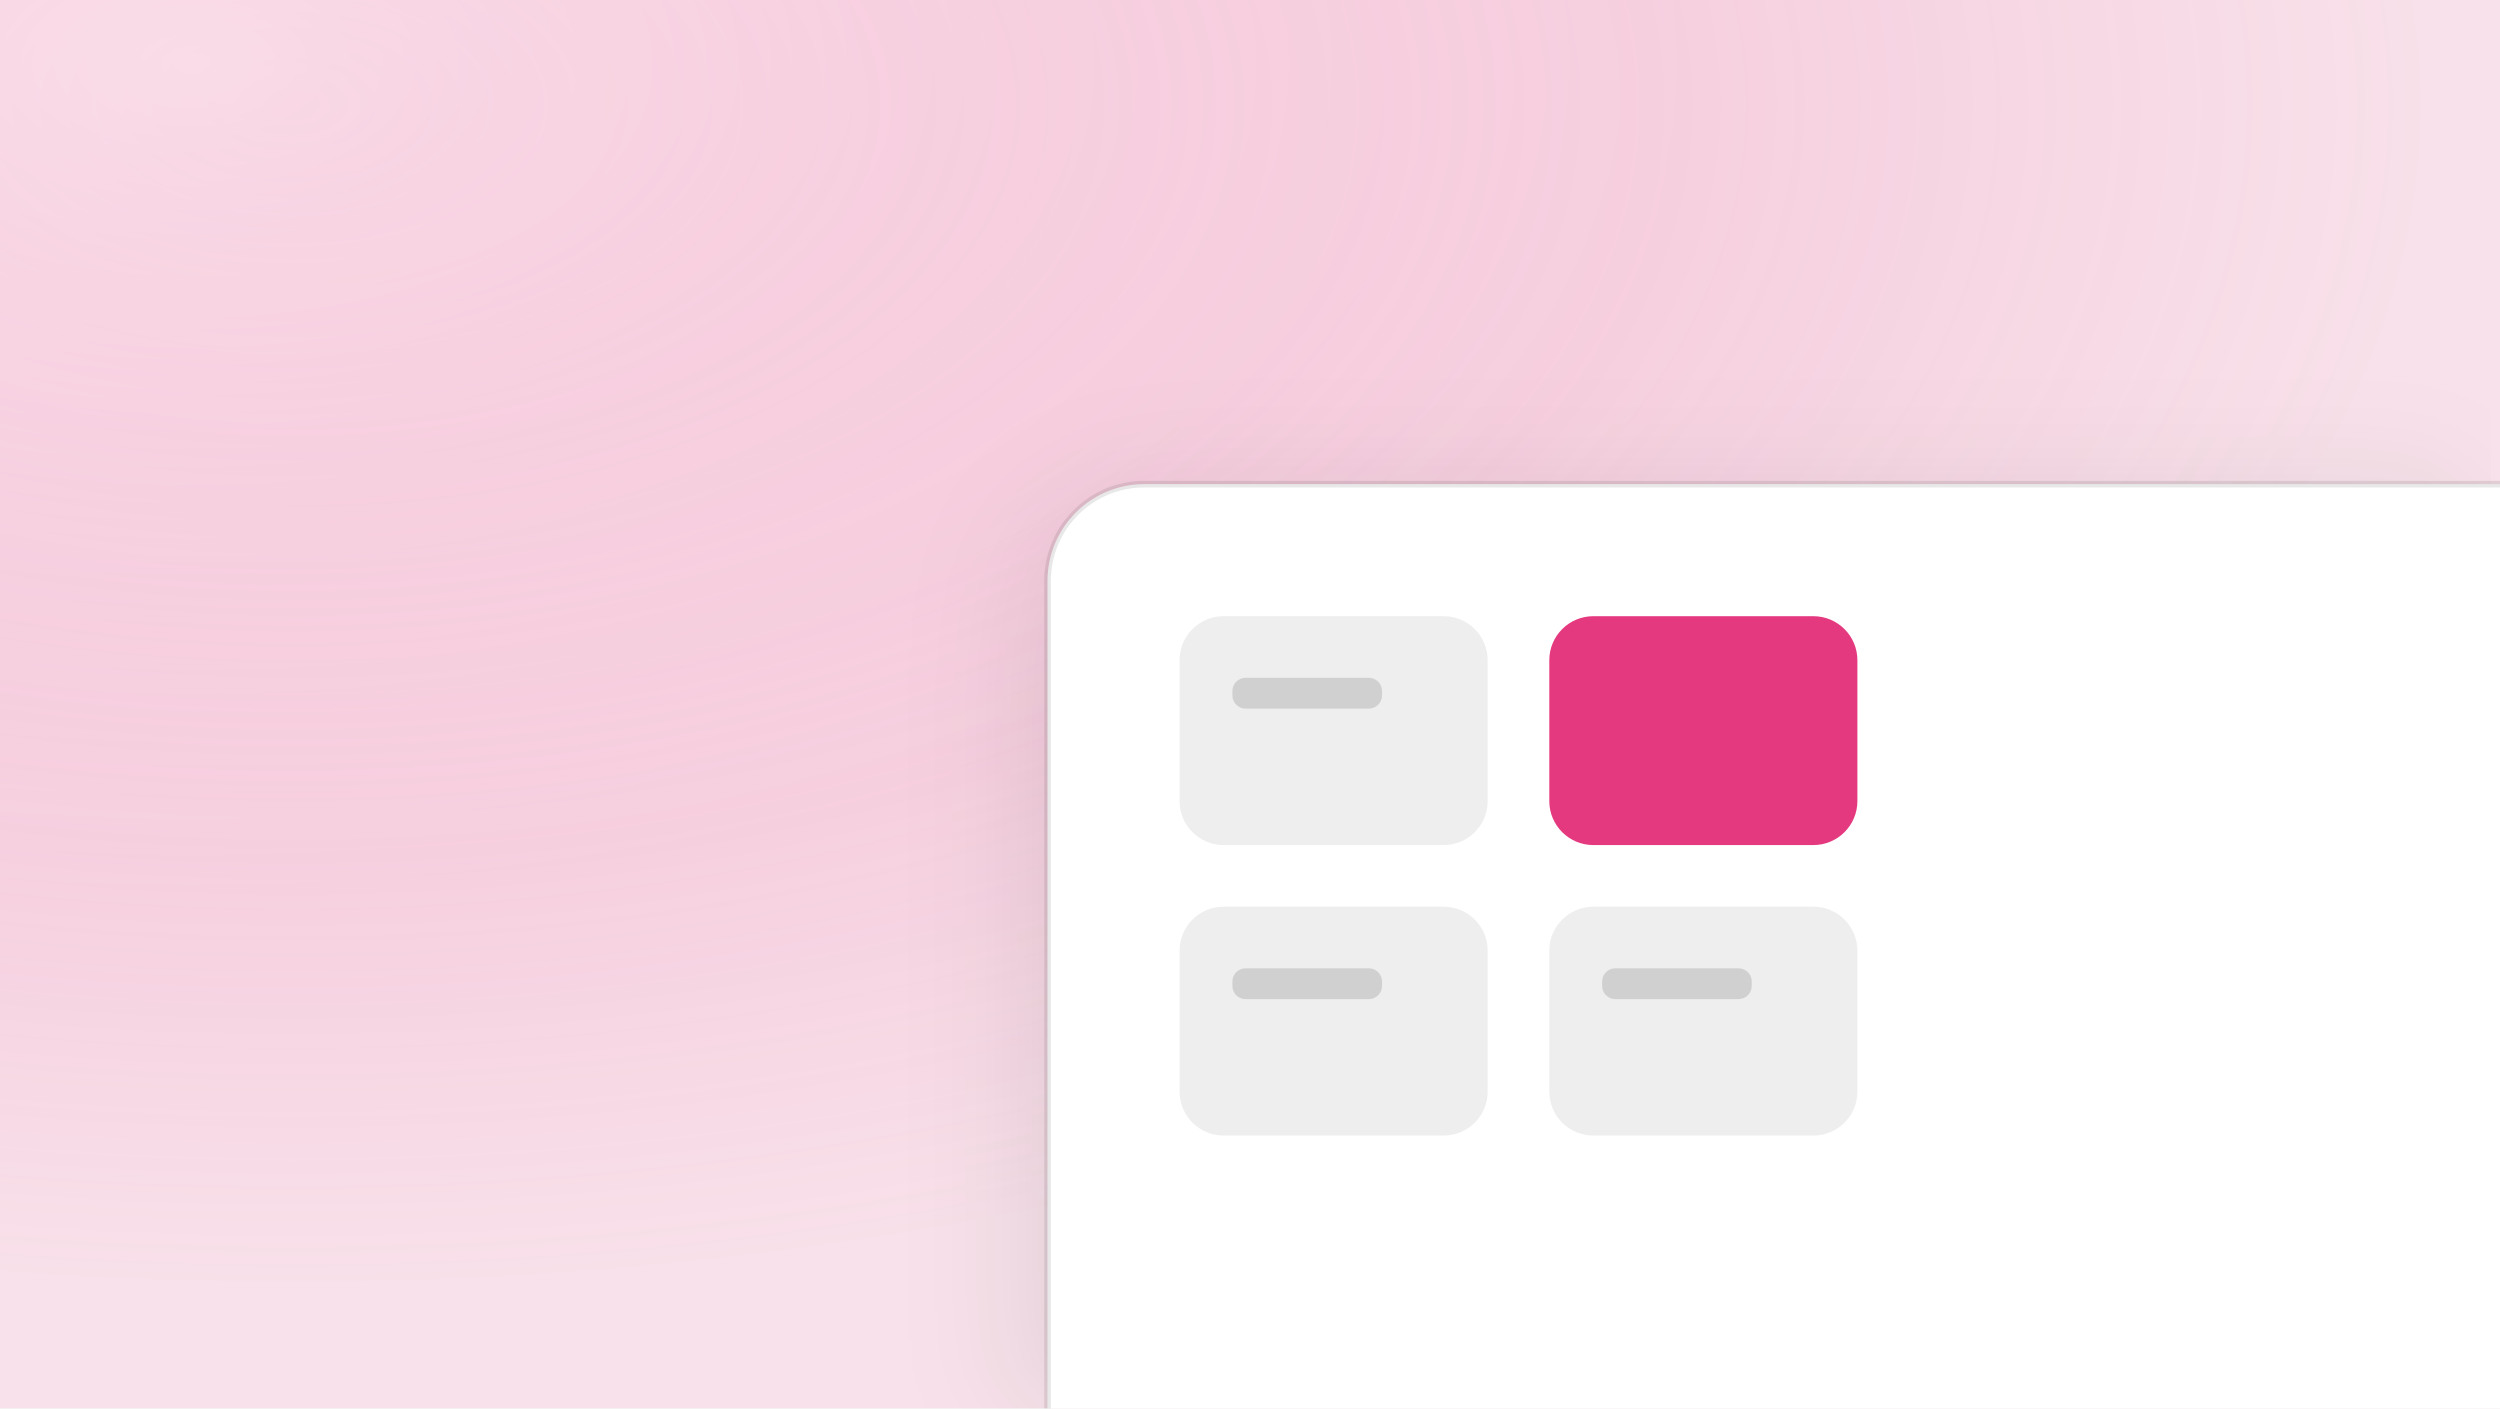
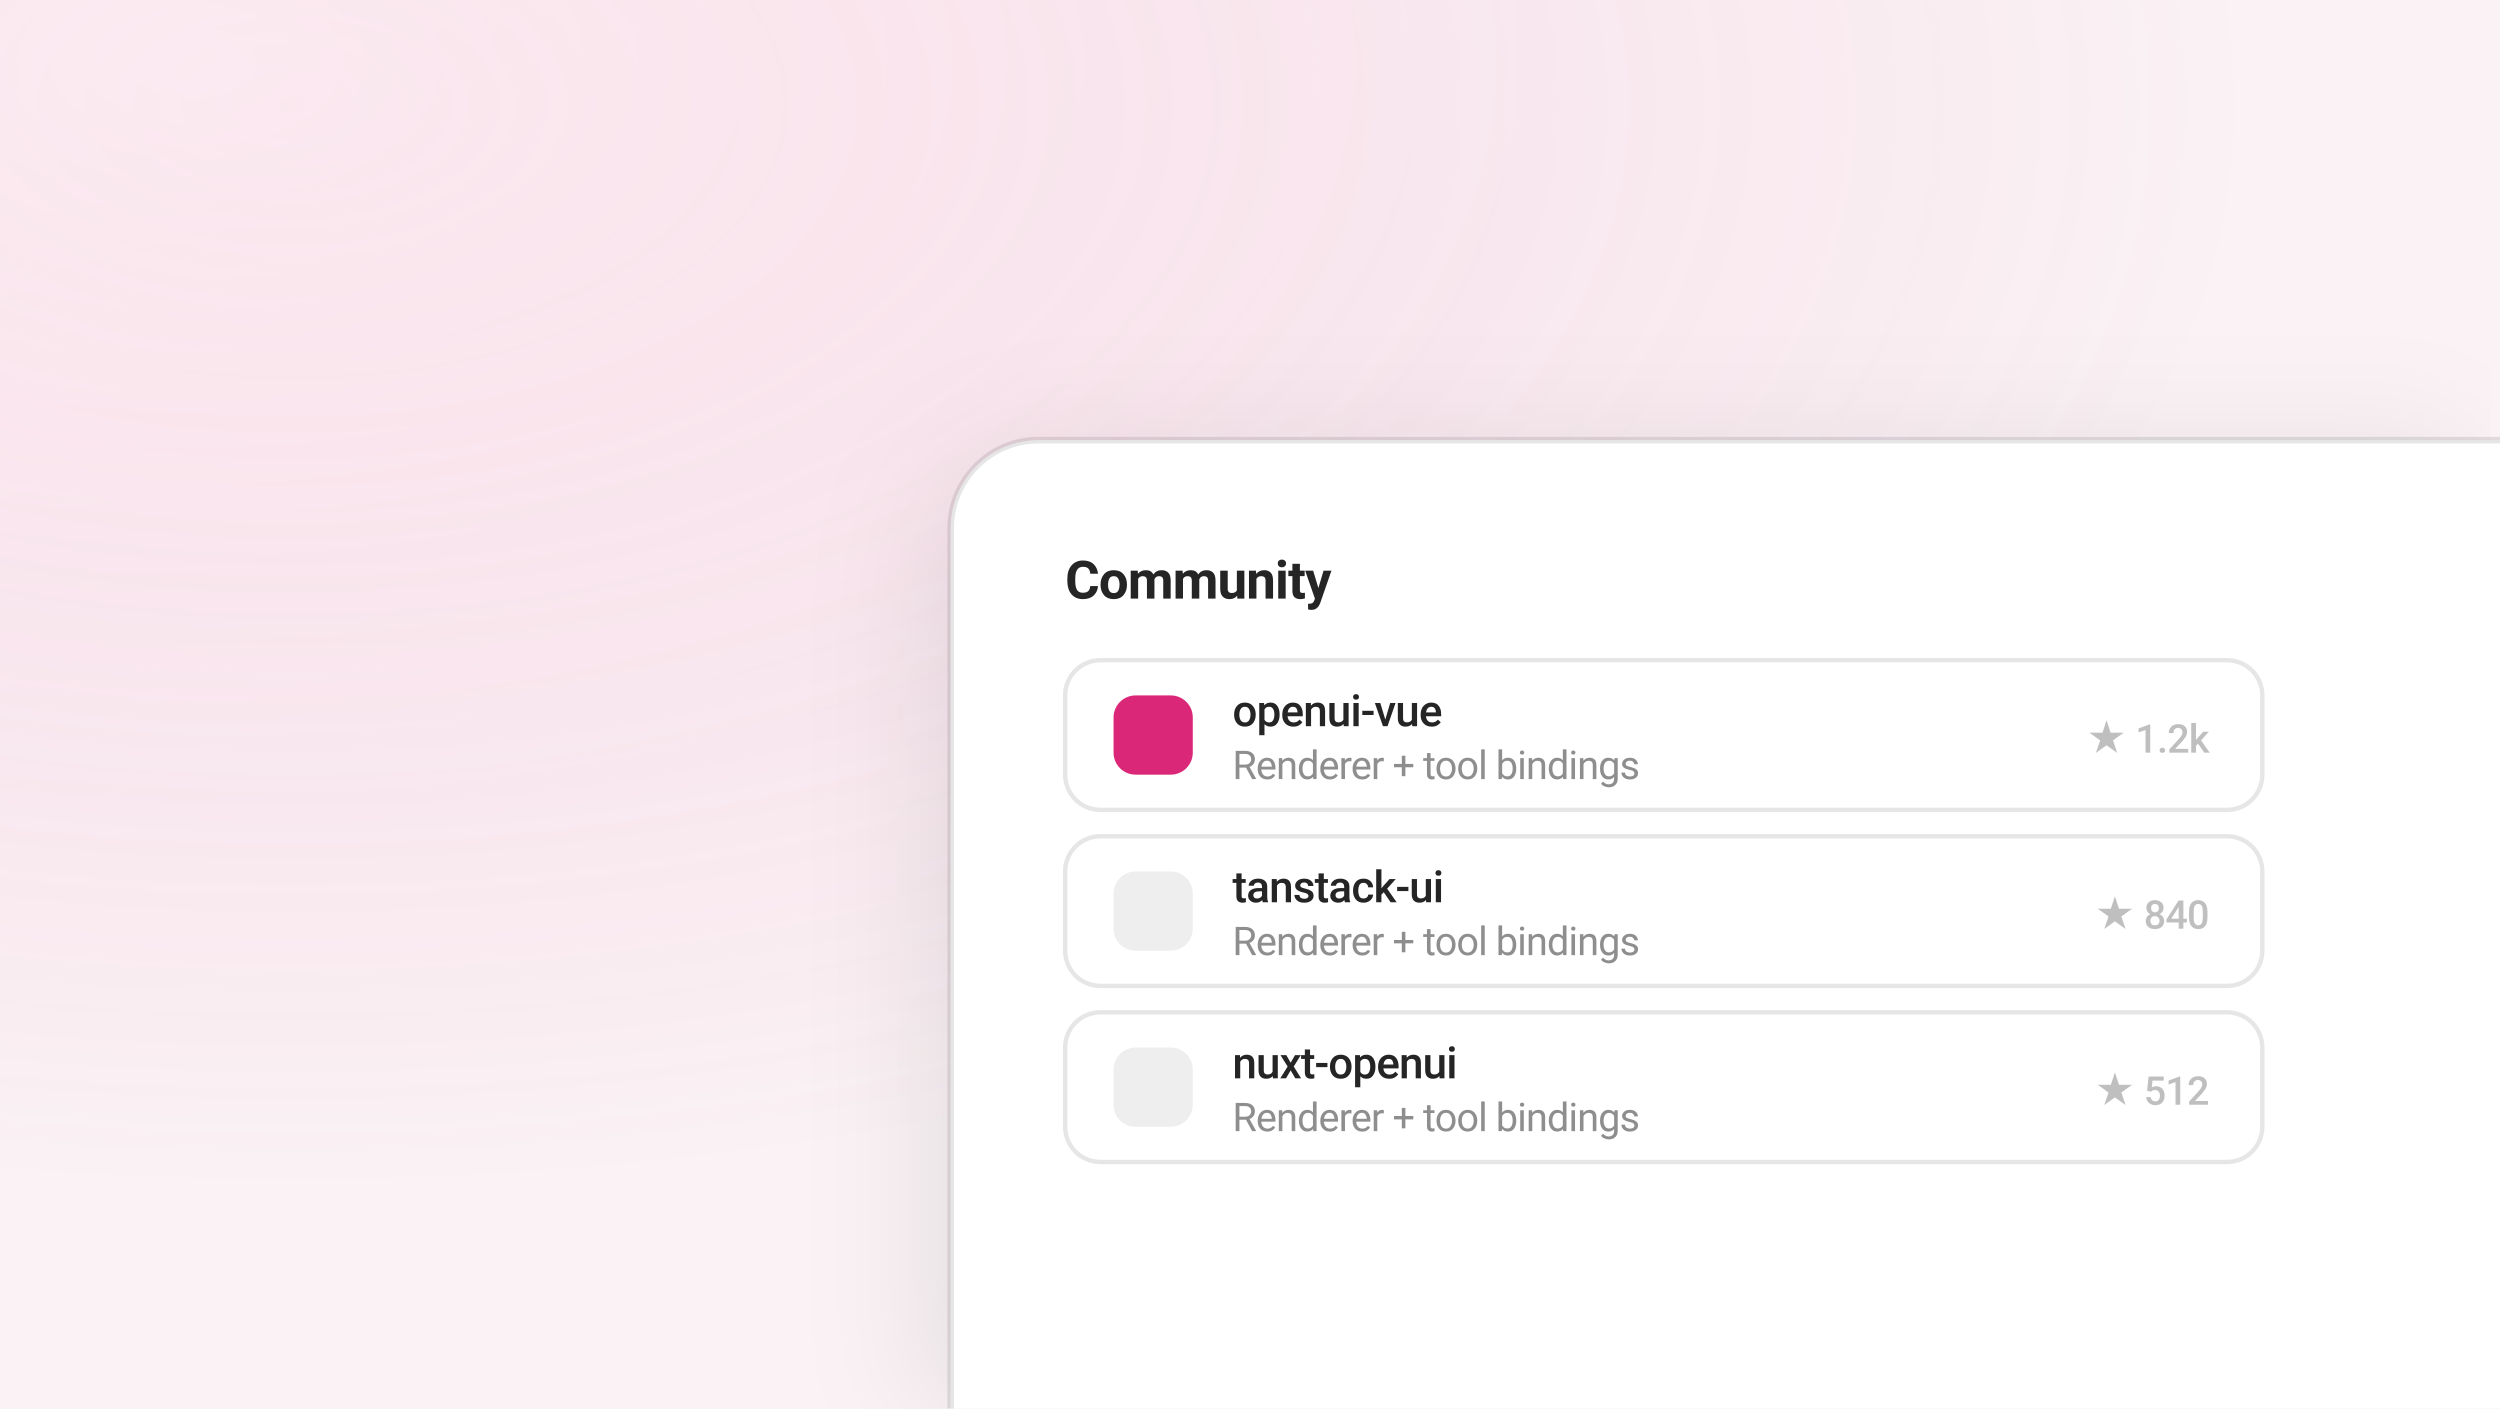
<svg xmlns="http://www.w3.org/2000/svg" width="568" height="320" viewBox="0 0 568 320">
  <defs>
-     <radialGradient id="bloom" cx="12%" cy="7%" r="85%">
-       <stop offset="0%" stop-color="#e5397f" stop-opacity="0.3" />
+     <radialGradient id="bloom" cx="12%" cy="7%" r="78%">
+       <stop offset="0%" stop-color="#e5397f" stop-opacity="0.16" />
      <stop offset="100%" stop-color="#e5397f" stop-opacity="0" />
    </radialGradient>
-     <radialGradient id="lift" cx="8%" cy="4%" r="60%">
-       <stop offset="0%" stop-color="#ffffff" stop-opacity="0.55" />
+     <radialGradient id="lift" cx="8%" cy="4%" r="55%">
+       <stop offset="0%" stop-color="#ffffff" stop-opacity="0.5" />
      <stop offset="100%" stop-color="#ffffff" stop-opacity="0" />
    </radialGradient>
    <filter id="sh" x="-40%" y="-40%" width="200%" height="200%">
      <feDropShadow dx="-2" dy="6" stdDeviation="16" flood-color="#000" flood-opacity="0.1" />
    </filter>
    <clipPath id="frame">
      <rect x="0" y="0" width="568" height="320" />
    </clipPath>
  </defs>
  <g clip-path="url(#frame)">
-     <rect width="568" height="320" fill="#fafafa" />
-     <rect width="568" height="320" fill="#e5397f" opacity="0.13" />
+     <rect width="568" height="320" fill="#fbfbfb" />
+     <rect width="568" height="320" fill="#e5397f" opacity="0.05" />
    <rect width="568" height="320" fill="url(#bloom)" />
    <rect width="568" height="320" fill="url(#lift)" />
    <g filter="url(#sh)">
-       <rect x="238" y="110" width="420" height="300" rx="22" fill="#ffffff" stroke="rgba(9,9,9,0.09)" stroke-width="1.5" />
+       <rect x="216" y="100" width="442" height="310" rx="20" fill="#ffffff" stroke="rgba(9,9,9,0.10)" stroke-width="1.5" />
    </g>
-     <rect x="268" y="140" width="70" height="52" rx="10" fill="rgba(9,9,9,0.07)" />
-     <rect x="280" y="154" width="34" height="7" rx="3" fill="rgba(9,9,9,0.13)" />
-     <rect x="352" y="140" width="70" height="52" rx="10" fill="#e5397f" />
-     <rect x="268" y="206" width="70" height="52" rx="10" fill="rgba(9,9,9,0.07)" />
-     <rect x="280" y="220" width="34" height="7" rx="3" fill="rgba(9,9,9,0.13)" />
-     <rect x="352" y="206" width="70" height="52" rx="10" fill="rgba(9,9,9,0.07)" />
-     <rect x="364" y="220" width="34" height="7" rx="3" fill="rgba(9,9,9,0.13)" />
+     <text x="242" y="136" font-family="-apple-system, BlinkMacSystemFont, 'Segoe UI', Roboto, ui-sans-serif, sans-serif" font-size="12" font-weight="600" fill="rgba(9,9,9,0.88)" text-anchor="start" letter-spacing="-0.2">Community</text>
+     <rect x="242" y="150" width="272" height="34" rx="8" fill="none" stroke="rgba(9,9,9,0.10)" stroke-width="1" />
+     <rect x="253" y="158" width="18" height="18" rx="5" fill="#db2777" />
+     <text x="280" y="165" font-family="-apple-system, BlinkMacSystemFont, 'Segoe UI', Roboto, ui-sans-serif, sans-serif" font-size="10" font-weight="550" fill="rgba(9,9,9,0.88)" text-anchor="start" letter-spacing="-0.2">openui-vue</text>
+     <text x="280" y="177" font-family="-apple-system, BlinkMacSystemFont, 'Segoe UI', Roboto, ui-sans-serif, sans-serif" font-size="9" font-weight="400" fill="rgba(9,9,9,0.46)" text-anchor="start" letter-spacing="-0.2">Renderer + tool bindings</text>
+     <text x="502" y="171" font-family="-apple-system, BlinkMacSystemFont, 'Segoe UI', Roboto, ui-sans-serif, sans-serif" font-size="9" font-weight="500" fill="rgba(9,9,9,0.26)" text-anchor="end" letter-spacing="-0.2">★ 1.2k</text>
+     <rect x="242" y="190" width="272" height="34" rx="8" fill="none" stroke="rgba(9,9,9,0.10)" stroke-width="1" />
+     <rect x="253" y="198" width="18" height="18" rx="5" fill="rgba(9,9,9,0.07)" />
+     <text x="280" y="205" font-family="-apple-system, BlinkMacSystemFont, 'Segoe UI', Roboto, ui-sans-serif, sans-serif" font-size="10" font-weight="550" fill="rgba(9,9,9,0.88)" text-anchor="start" letter-spacing="-0.2">tanstack-ui</text>
+     <text x="280" y="217" font-family="-apple-system, BlinkMacSystemFont, 'Segoe UI', Roboto, ui-sans-serif, sans-serif" font-size="9" font-weight="400" fill="rgba(9,9,9,0.46)" text-anchor="start" letter-spacing="-0.2">Renderer + tool bindings</text>
+     <text x="502" y="211" font-family="-apple-system, BlinkMacSystemFont, 'Segoe UI', Roboto, ui-sans-serif, sans-serif" font-size="9" font-weight="500" fill="rgba(9,9,9,0.26)" text-anchor="end" letter-spacing="-0.2">★ 840</text>
+     <rect x="242" y="230" width="272" height="34" rx="8" fill="none" stroke="rgba(9,9,9,0.10)" stroke-width="1" />
+     <rect x="253" y="238" width="18" height="18" rx="5" fill="rgba(9,9,9,0.07)" />
+     <text x="280" y="245" font-family="-apple-system, BlinkMacSystemFont, 'Segoe UI', Roboto, ui-sans-serif, sans-serif" font-size="10" font-weight="550" fill="rgba(9,9,9,0.88)" text-anchor="start" letter-spacing="-0.2">nuxt-openui</text>
+     <text x="280" y="257" font-family="-apple-system, BlinkMacSystemFont, 'Segoe UI', Roboto, ui-sans-serif, sans-serif" font-size="9" font-weight="400" fill="rgba(9,9,9,0.46)" text-anchor="start" letter-spacing="-0.2">Renderer + tool bindings</text>
+     <text x="502" y="251" font-family="-apple-system, BlinkMacSystemFont, 'Segoe UI', Roboto, ui-sans-serif, sans-serif" font-size="9" font-weight="500" fill="rgba(9,9,9,0.26)" text-anchor="end" letter-spacing="-0.2">★ 512</text>
  </g>
</svg>
